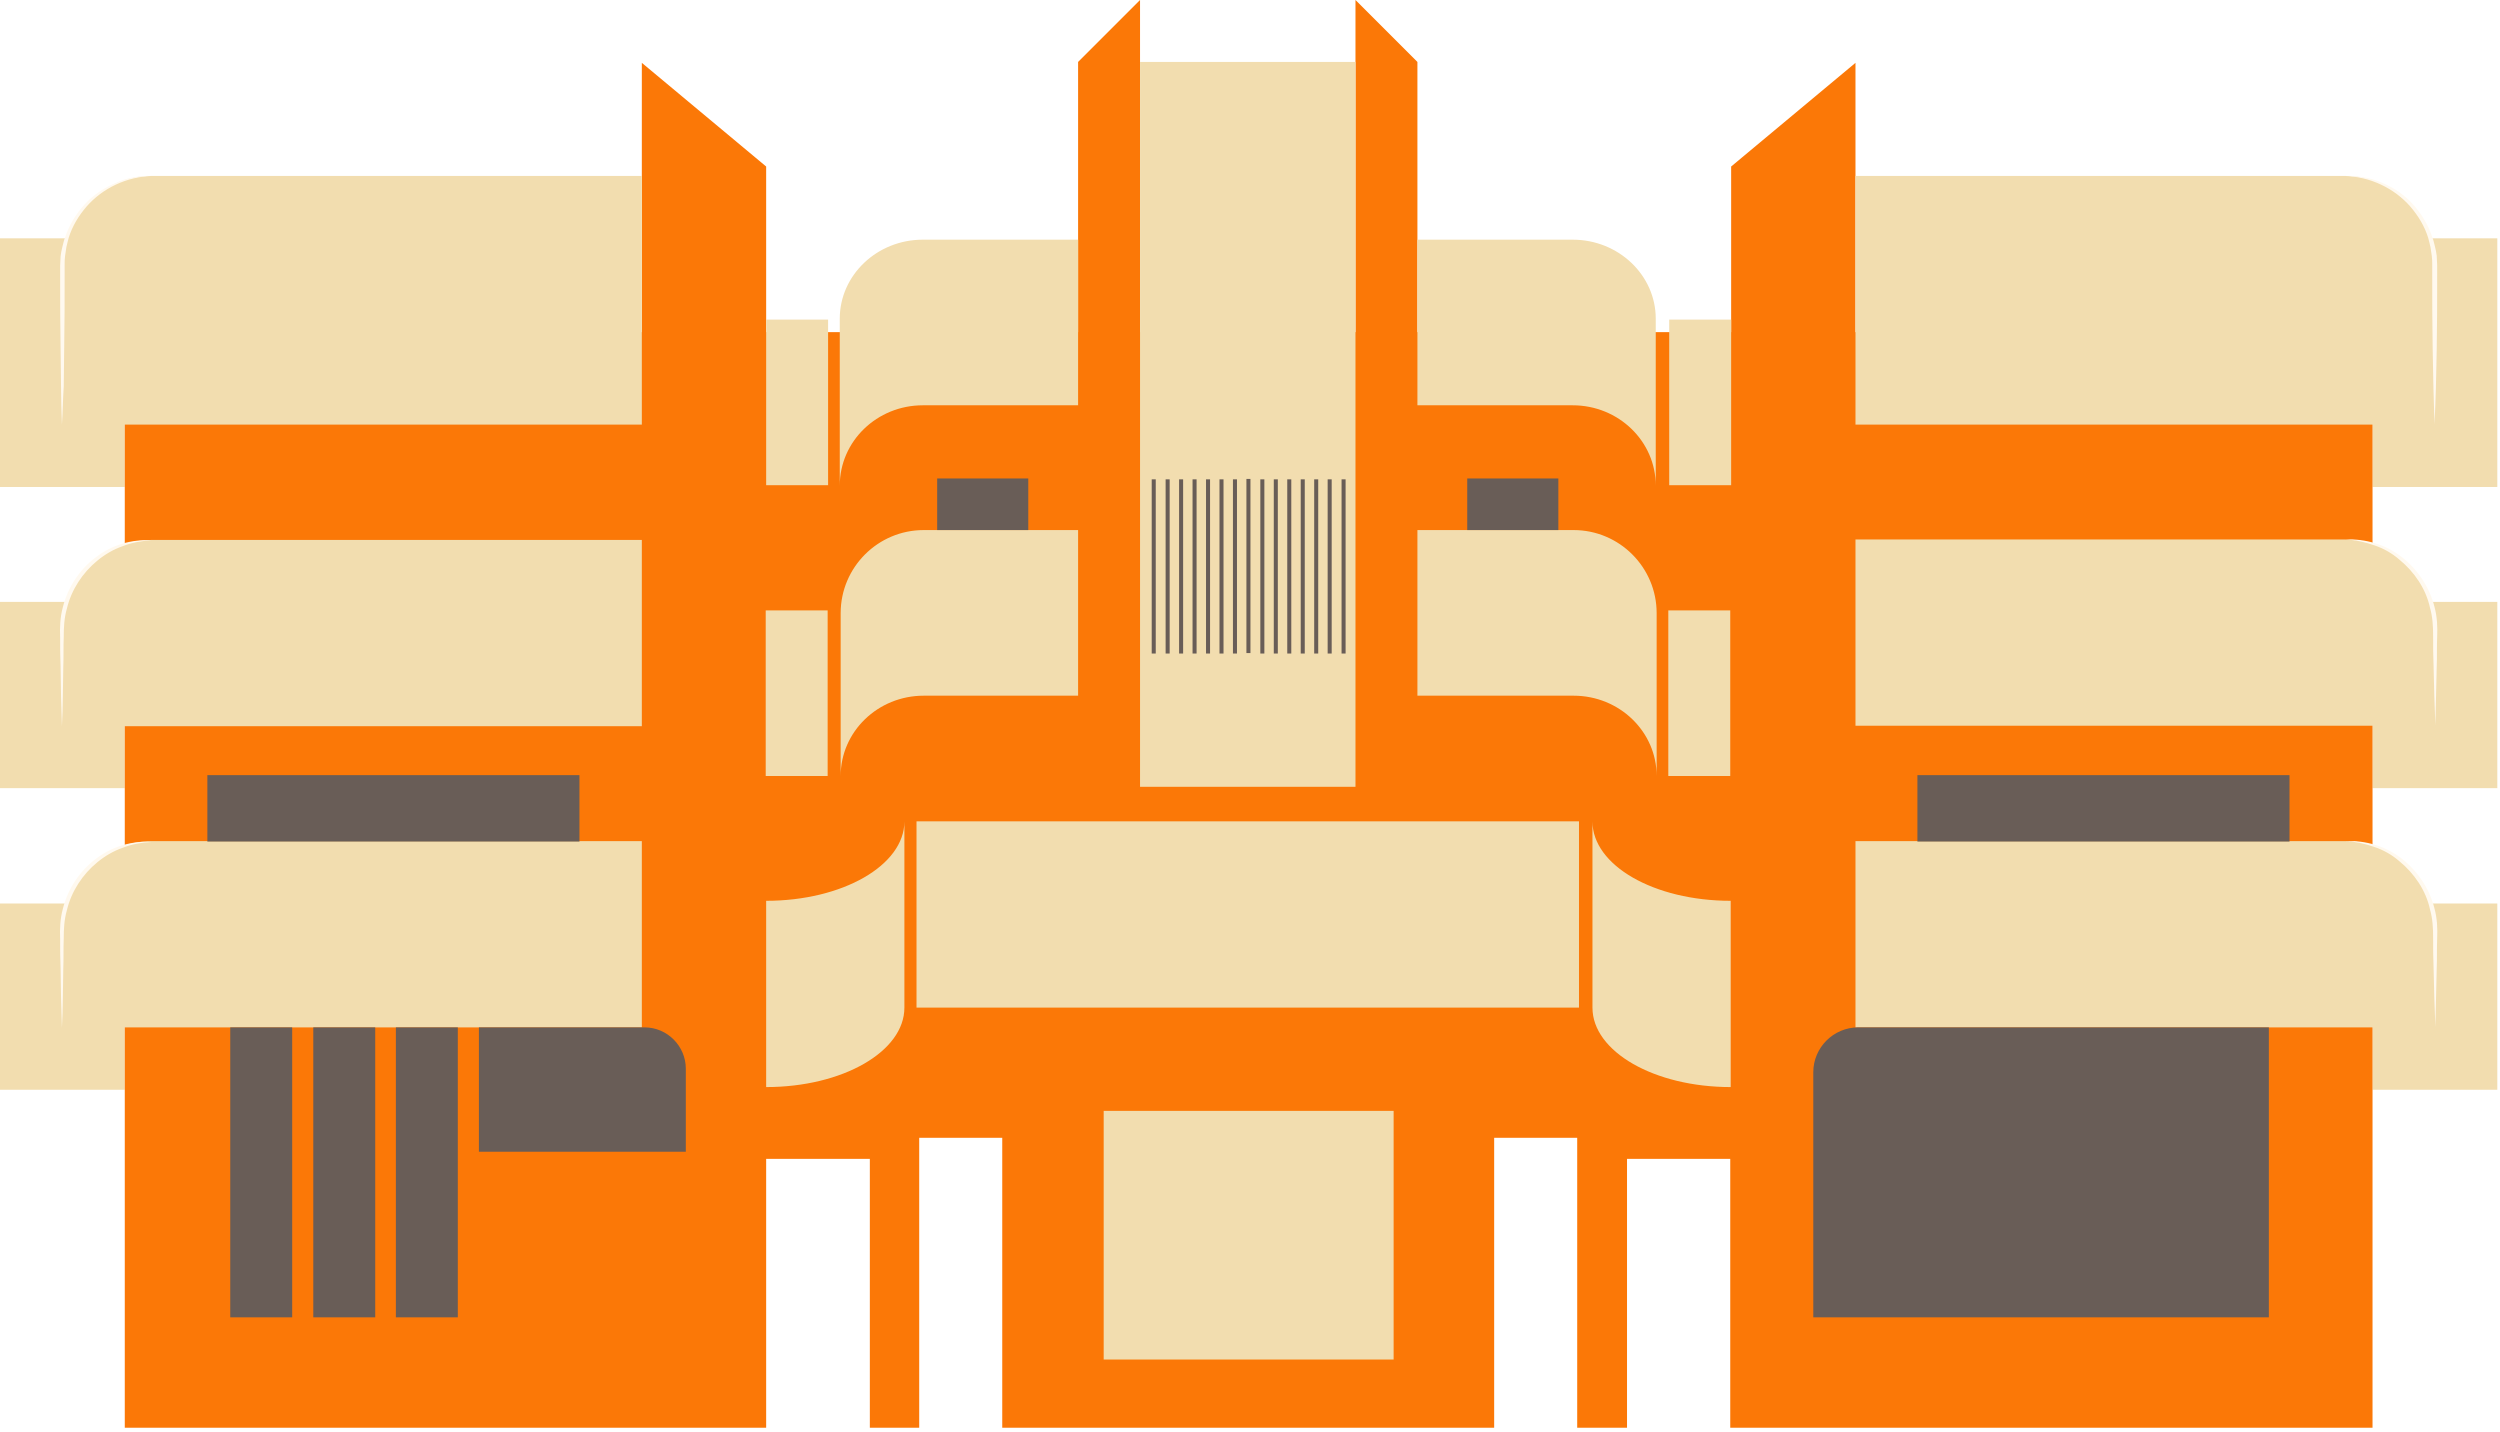
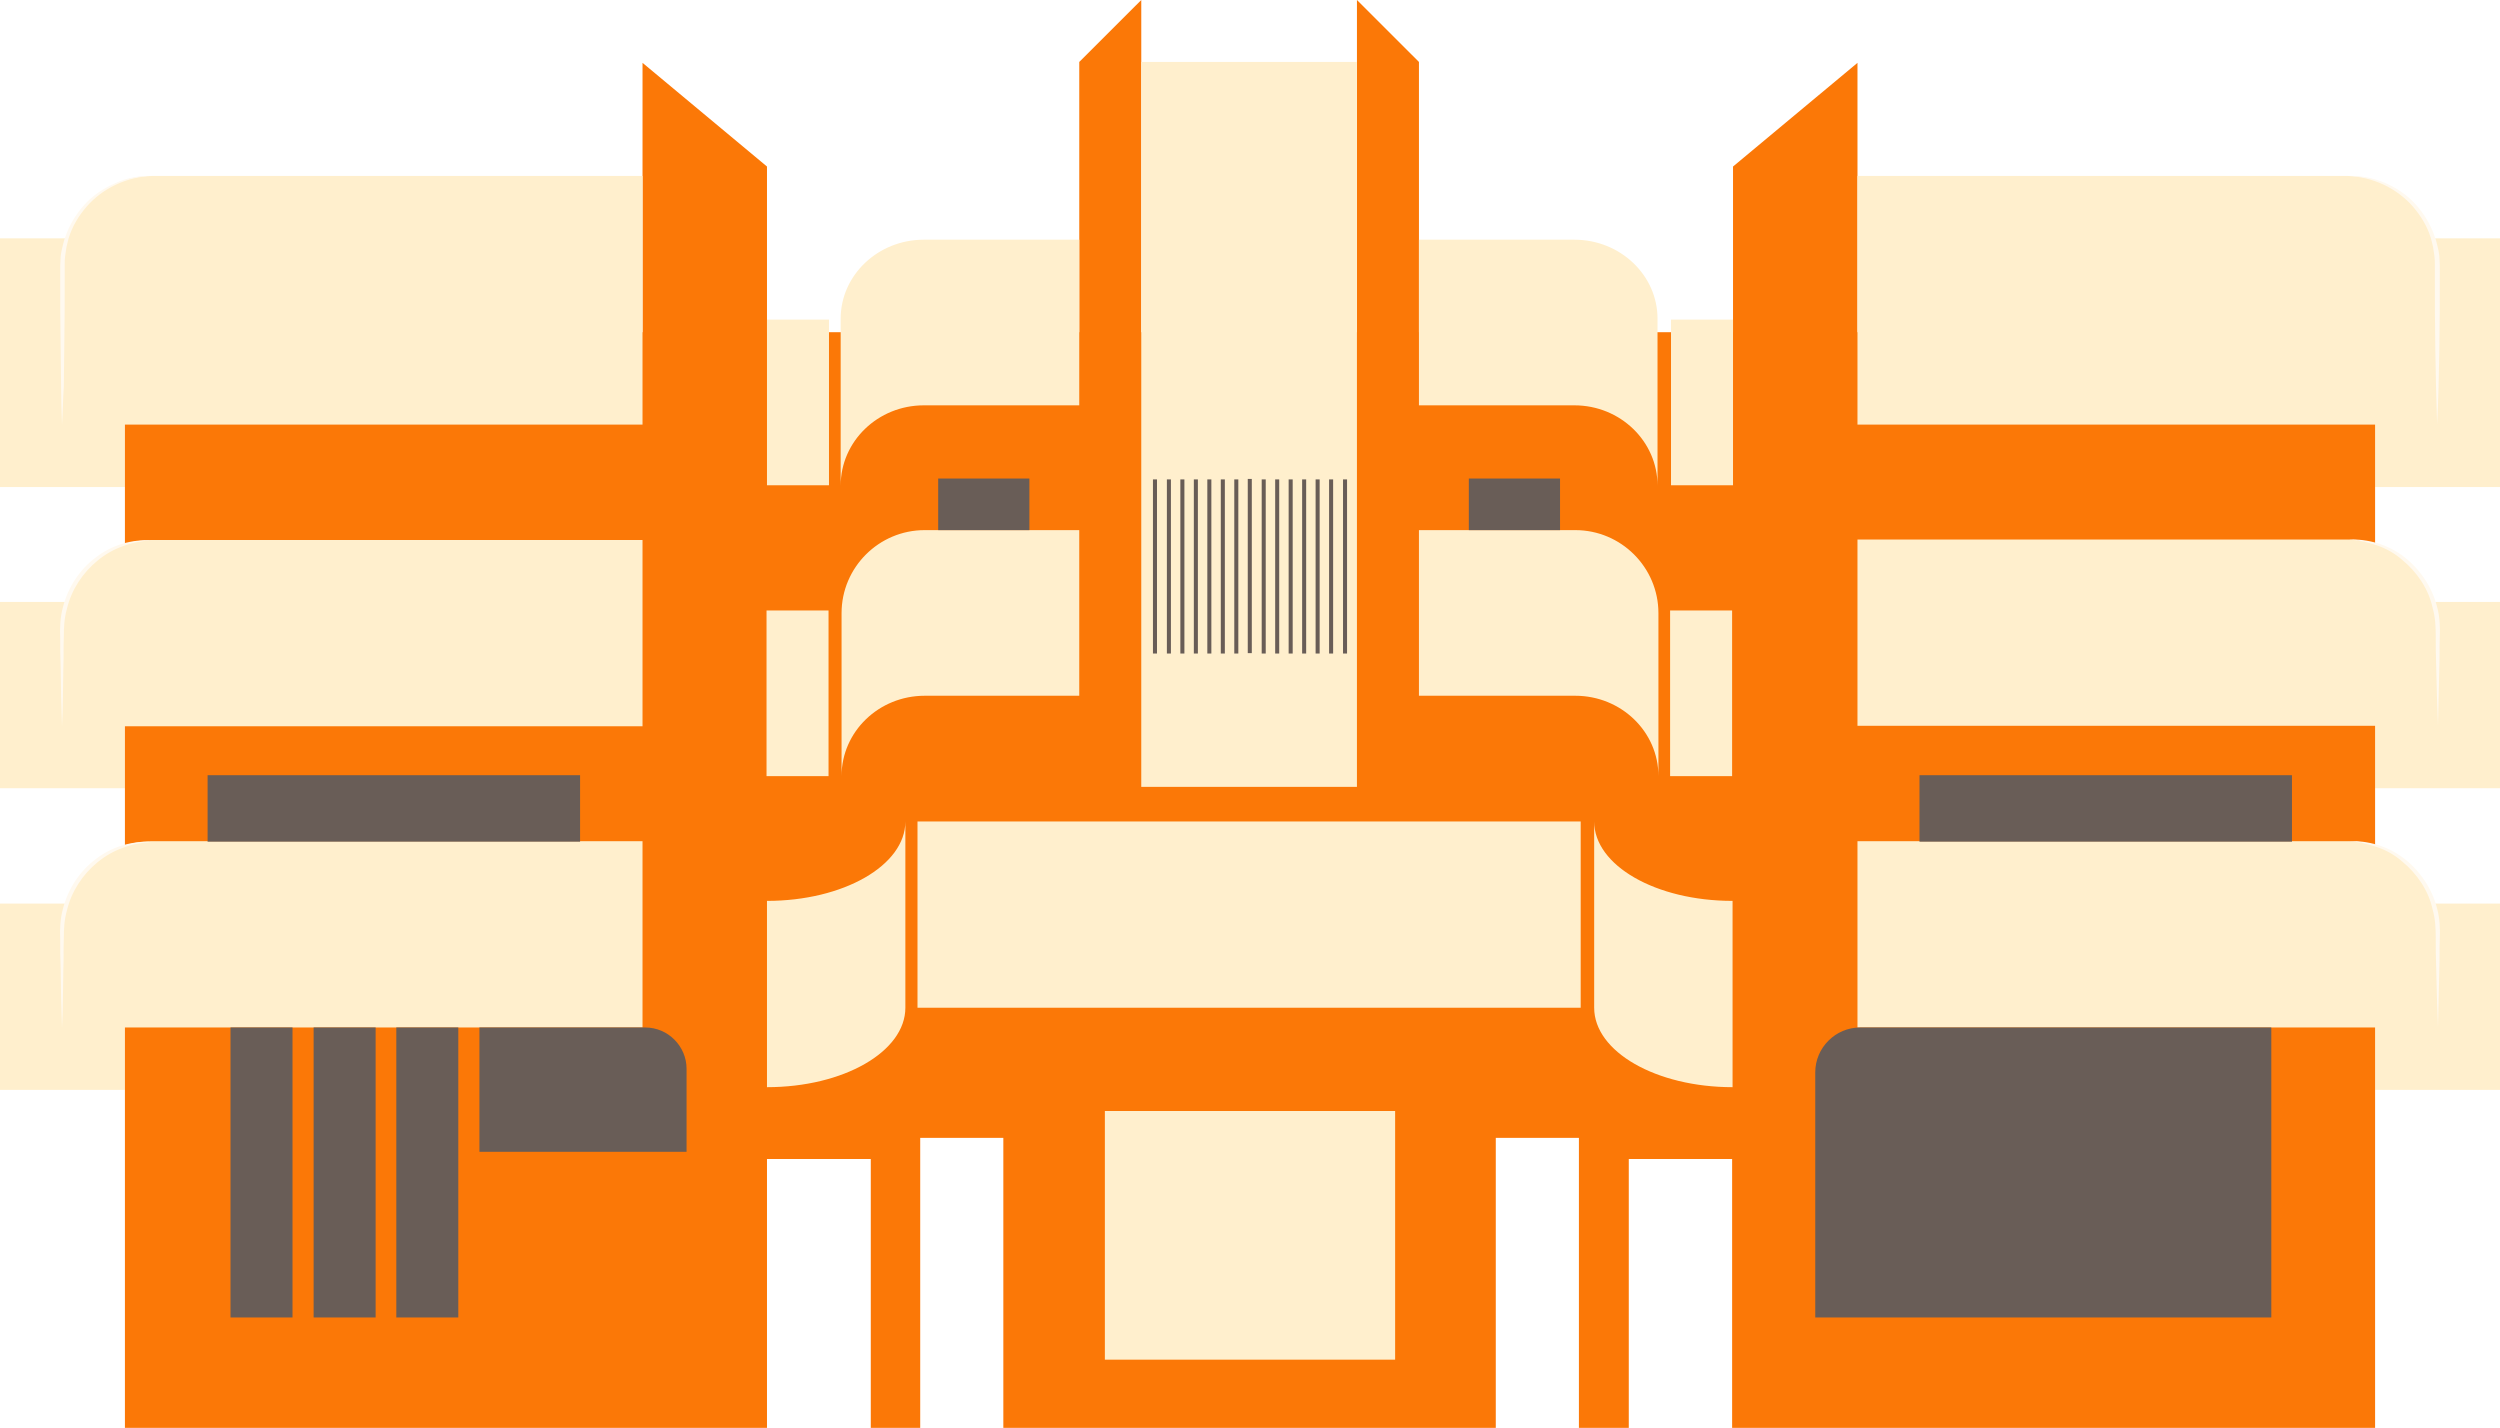
- <svg xmlns="http://www.w3.org/2000/svg" width="557" height="319" viewBox="0 0 557 319" fill="none">
-   <path d="M0 53.1H27.8V108.5H0V53.1ZM0 175.6H27.8V134.1H0V175.6ZM0 242.8H27.8V201.3H0V242.8ZM556.4 53.1H528.6V108.5H556.4V53.1ZM556.4 134.1H528.6V175.6H556.4V134.1ZM556.4 201.3H528.6V242.8H556.4V201.3Z" fill="#F2DDAF" />
-   <path d="M528.6 74V318.1H385.5V258.2H362.5V318.1H351.4V253.5H332.9V318.1H223.3V253.5H204.8V318.1H193.8V258.2H170.7V318.1H27.8V74H143V14L170.7 37.1V74H240.2V13.8L254 0V74H302V0L315.8 13.8V74H385.7V37.1L413.4 14V74H528.6Z" fill="#FB7807" />
-   <path d="M351.9 224.5H204.2V183H351.8V224.5H351.9ZM170.7 200.7V242.2C187.7 242.2 201.5 234.3 201.5 224.5V200.7V183C201.5 192.8 187.7 200.7 170.7 200.7ZM354.8 183V200.7V224.5C354.8 234.3 368.6 242.2 385.6 242.2V200.7C368.5 200.7 354.8 192.8 354.8 183ZM310.5 247.5H245.9V302.9H310.5V247.5ZM187.1 71V108.2C187.1 98.3 195.4 90.3 205.6 90.3H240.2V53.4H205.6C195.4 53.4 187.1 61.3 187.1 71ZM350.4 53.4H315.8V90.3H350.4C360.6 90.3 368.9 98.3 368.9 108.2V71C368.9 61.3 360.6 53.4 350.4 53.4ZM205.8 118.1C195.6 118.1 187.3 126.4 187.3 136.6V172.9C187.3 163 195.6 155 205.8 155H240.2V118.1H205.8ZM350.6 118.1H315.8V155H350.6C360.8 155 369.1 163 369.1 172.9V136.6C369.1 126.4 360.8 118.1 350.6 118.1ZM184.5 71.2H170.7V108.1H184.5V71.2ZM385.7 71.2H371.9V108.1H385.7V71.2ZM184.4 136H170.6V172.9H184.4V136ZM385.5 136H371.7V172.9H385.5V136ZM254 13.8V175.3H302V13.8H254ZM13.8 161.8H143V120.3H33.8C22.8 120.3 13.8 129.3 13.8 140.3V161.8ZM13.8 228.9H143V187.4H33.8C22.8 187.4 13.8 196.4 13.8 207.4V228.9ZM522.5 39.2H413.4V94.6H542.6V59.2C542.5 48.2 533.6 39.2 522.5 39.2ZM522.5 120.2H413.4V161.7H542.6V140.2C542.5 129.2 533.6 120.2 522.5 120.2ZM522.5 187.4H413.4V228.9H542.6V207.4C542.5 196.4 533.6 187.4 522.5 187.4ZM13.8 94.6H143V39.2H33.8C22.8 39.2 13.8 48.2 13.8 59.2V94.6Z" fill="#F2DDAF" />
-   <path d="M229.1 106.6V118.1H208.8V106.6H229.1ZM46.2 172.7V187.5H129.1V172.7H46.2ZM51.3 228.9V293.5H65.1V228.9H51.3ZM69.8 228.9V293.5H83.6V228.9H69.8ZM88.2 228.9V293.5H102V228.9H88.2ZM143.6 228.9H106.7V256.6H152.8V238.1C152.8 233.1 148.7 228.9 143.6 228.9ZM427.2 172.7V187.5H510.1V172.7H427.2ZM326.9 106.6V118.1H347.2V106.6H326.9ZM505.5 228.9H414C408.5 228.9 404 233.4 404 238.9V293.5H505.5V228.9ZM278.6 145.5H277.7V106.7H278.6V145.5ZM266.6 106.8H265.7V145.6H266.6V106.8ZM290.7 106.8H289.8V145.6H290.7V106.8ZM296.7 106.8H295.8V145.6H296.7V106.8ZM257.5 106.8H256.6V145.6H257.5V106.8ZM299.8 106.8H298.9V145.6H299.8V106.8ZM284.7 106.8H283.8V145.6H284.7V106.8ZM272.6 106.8H271.7V145.6H272.6V106.8ZM260.6 106.8H259.7V145.6H260.6V106.8ZM269.6 106.8H268.7V145.6H269.6V106.8ZM263.6 106.8H262.7V145.6H263.6V106.8ZM281.7 106.8H280.8V145.6H281.7V106.8ZM275.6 106.8H274.7V145.6H275.6V106.8ZM293.7 106.8H292.8V145.6H293.7V106.8ZM287.7 106.8H286.8V145.6H287.7V106.8Z" fill="#695D57" />
-   <path d="M33.8 39.2C28.2 39.4 22.9 41.9 19.3 46C17.5 48.1 16.1 50.4 15.3 53C15.1 53.6 15 54.3 14.8 55C14.7 55.7 14.6 56.3 14.5 57C14.4 57.7 14.4 58.4 14.4 59V61.1C14.4 66.7 14.4 72.2 14.3 77.8L14.2 86.1C14 89 14 91.8 13.8 94.6C13.7 91.8 13.6 89 13.6 86.3L13.5 78C13.4 72.4 13.4 66.9 13.4 61.3V59.2C13.4 58.5 13.5 57.8 13.5 57.1C13.6 56.4 13.7 55.7 13.9 55C14.1 54.3 14.2 53.6 14.5 52.9C15.4 50.2 16.9 47.7 18.8 45.6C20.7 43.5 23.1 41.9 25.7 40.8C28.2 39.6 31.1 39.1 33.8 39.2ZM21.3 124.2C17.7 126.9 15.1 130.9 14 135.3C13.4 137.5 13.3 139.8 13.4 142C13.4 144.2 13.4 146.4 13.5 148.6L13.6 155.2C13.7 157.4 13.7 159.6 13.8 161.8C13.9 159.6 14 157.4 14 155.2L14.1 148.6C14.2 146.4 14.1 144.2 14.2 142C14.2 139.8 14.3 137.7 14.9 135.6C15.9 131.4 18.4 127.6 21.7 124.9C23.4 123.5 25.3 122.4 27.3 121.7C29.3 120.9 31.5 120.5 33.7 120.4C29.4 120.1 24.9 121.4 21.3 124.2ZM542.9 77.9C543 72.3 543 66.8 543 61.2V59.1C543 58.4 542.9 57.7 542.9 57C542.8 56.3 542.7 55.6 542.5 54.9C542.3 54.2 542.2 53.5 541.9 52.8C541 50.1 539.5 47.6 537.6 45.5C535.7 43.4 533.3 41.8 530.7 40.7C528.1 39.6 525.3 39.1 522.5 39.2C528.1 39.4 533.4 41.9 537 46C538.8 48.1 540.2 50.4 541 53C541.2 53.6 541.3 54.3 541.5 55C541.6 55.7 541.7 56.3 541.8 57C541.9 57.7 541.9 58.4 541.9 59V61.1C541.9 66.7 541.9 72.2 542 77.8C542.1 83.4 542.2 88.9 542.4 94.5C542.7 89 542.8 83.4 542.9 77.9ZM542.9 148.5C543 146.3 542.9 144.1 543 141.9C543.1 139.7 543 137.4 542.4 135.2C541.3 130.8 538.6 126.8 535.1 124.1C531.5 121.3 527 120 522.6 120.2C524.8 120.3 527 120.8 529 121.5C531.1 122.2 533 123.3 534.6 124.7C537.9 127.4 540.5 131.2 541.4 135.4C542 137.5 542.1 139.6 542.1 141.8C542.1 144 542.1 146.2 542.2 148.4C542.3 152.8 542.4 157.2 542.6 161.6C542.7 157.3 542.8 152.9 542.9 148.5ZM542.9 215.7C543 213.5 542.9 211.3 543 209.1C543.1 206.9 543 204.6 542.4 202.4C541.3 198 538.6 194 535.1 191.3C531.5 188.5 527 187.2 522.6 187.4C524.8 187.5 527 188 529 188.7C531.1 189.4 533 190.5 534.6 191.9C537.9 194.6 540.5 198.4 541.4 202.6C542 204.7 542.1 206.8 542.1 209C542.1 211.2 542.1 213.4 542.2 215.6C542.3 220 542.4 224.4 542.6 228.8C542.7 224.5 542.8 220.1 542.9 215.7ZM21.3 191.4C17.7 194.1 15.1 198.1 14 202.5C13.4 204.7 13.3 207 13.4 209.2C13.4 211.4 13.4 213.6 13.5 215.8L13.6 222.4C13.7 224.6 13.7 226.8 13.8 229C13.9 226.8 14 224.6 14 222.4L14.1 215.8C14.2 213.6 14.1 211.4 14.2 209.2C14.2 207 14.3 204.9 14.9 202.8C15.9 198.6 18.4 194.8 21.7 192.1C23.4 190.7 25.3 189.6 27.3 188.9C29.3 188.1 31.5 187.7 33.7 187.6C29.4 187.3 24.9 188.6 21.3 191.4Z" fill="#FFF9EF" />
+ <svg xmlns="http://www.w3.org/2000/svg" width="513" height="293" viewBox="0 0 513 293" fill="none">
+   <path d="M0 48.91H25.632V99.939H0V48.91ZM0 161.744H25.632V123.519H0V161.744ZM0 223.642H25.632V185.416H0V223.642ZM513 48.91H487.368V99.939H513V48.91ZM513 123.519H487.368V161.744H513V123.519ZM513 185.416H487.368V223.642H513V185.416Z" fill="#FFEFCD" />
+   <path d="M487.37 68.161V293H355.432V237.826H334.226V293H323.992V233.497H306.935V293H205.884V233.497H188.827V293H178.685V237.826H157.386V293H25.633V68.161H131.847V12.895L157.386 34.173V68.161H221.465V12.711L234.189 0V68.161H278.445V0L291.168 12.711V68.161H355.616V34.173L381.155 12.895V68.161H487.37Z" fill="#FB7807" />
+   <path d="M324.45 206.785H188.271V168.56H324.358V206.785H324.45ZM157.384 184.863V223.089C173.058 223.089 185.782 215.812 185.782 206.785V184.863V168.56C185.782 177.587 173.058 184.863 157.384 184.863ZM327.124 168.56V184.863V206.785C327.124 215.812 339.848 223.089 355.522 223.089V184.863C339.756 184.863 327.124 177.587 327.124 168.56ZM286.28 227.971H226.719V278.999H286.28V227.971ZM172.505 65.397V99.662C172.505 90.543 180.158 83.175 189.562 83.175H221.463V49.186H189.562C180.158 49.186 172.505 56.463 172.505 65.397ZM323.067 49.186H291.166V83.175H323.067C332.472 83.175 340.124 90.543 340.124 99.662V65.397C340.124 56.463 332.472 49.186 323.067 49.186ZM189.746 108.781C180.342 108.781 172.689 116.426 172.689 125.821V159.257C172.689 150.138 180.342 142.769 189.746 142.769H221.463V108.781H189.746ZM323.252 108.781H291.166V142.769H323.252C332.656 142.769 340.309 150.138 340.309 159.257V125.821C340.309 116.426 332.656 108.781 323.252 108.781ZM170.108 65.582H157.384V99.57H170.108V65.582ZM355.614 65.582H342.89V99.57H355.614V65.582ZM170.016 125.269H157.292V159.257H170.016V125.269ZM355.43 125.269H342.706V159.257H355.43V125.269ZM234.187 12.711V161.468H278.443V12.711H234.187ZM12.723 149.033H131.845V110.807H31.163C21.021 110.807 12.723 119.097 12.723 129.229V149.033ZM12.723 210.838H131.845V172.613H31.163C21.021 172.613 12.723 180.903 12.723 191.035V210.838ZM481.743 36.107H381.153V87.135H500.275V54.529C500.183 44.397 491.977 36.107 481.743 36.107ZM481.743 110.715H381.153V148.941H500.275V129.137C500.183 119.005 491.977 110.715 481.743 110.715ZM481.743 172.613H381.153V210.838H500.275V191.035C500.183 180.903 491.977 172.613 481.743 172.613ZM12.723 87.135H131.845V36.107H31.163C21.021 36.107 12.723 44.397 12.723 54.529V87.135Z" fill="#FFEFCD" />
+   <path d="M211.231 98.189V108.782H192.515V98.189H211.231ZM42.598 159.074V172.706H119.031V159.074H42.598ZM47.3 210.839V270.342H60.023V210.839H47.3ZM64.357 210.839V270.342H77.08V210.839H64.357ZM81.322 210.839V270.342H94.045V210.839H81.322ZM132.4 210.839H98.379V236.354H140.883V219.313C140.883 214.708 137.103 210.839 132.4 210.839ZM393.879 159.074V172.706H470.313V159.074H393.879ZM301.403 98.189V108.782H320.119V98.189H301.403ZM466.072 210.839H381.709C376.638 210.839 372.489 214.984 372.489 220.05V270.342H466.072V210.839ZM256.87 134.02H256.04V98.282H256.87V134.02ZM245.806 98.374H244.976V134.112H245.806V98.374ZM268.026 98.374H267.197V134.112H268.026V98.374ZM273.558 98.374H272.728V134.112H273.558V98.374ZM237.416 98.374H236.586V134.112H237.416V98.374ZM276.416 98.374H275.587V134.112H276.416V98.374ZM262.494 98.374H261.665V134.112H262.494V98.374ZM251.338 98.374H250.508V134.112H251.338V98.374ZM240.274 98.374H239.444V134.112H240.274V98.374ZM248.572 98.374H247.742V134.112H248.572V98.374ZM243.04 98.374H242.21V134.112H243.04V98.374ZM259.728 98.374H258.899V134.112H259.728V98.374ZM254.104 98.374H253.274V134.112H254.104V98.374ZM270.792 98.374H269.962V134.112H270.792V98.374ZM265.26 98.374H264.43V134.112H265.26V98.374Z" fill="#695D57" />
+   <path d="M31.164 36.107C26.001 36.291 21.114 38.594 17.795 42.371C16.136 44.305 14.845 46.423 14.107 48.818C13.923 49.371 13.831 50.016 13.646 50.66C13.554 51.305 13.462 51.858 13.37 52.503C13.277 53.148 13.277 53.792 13.277 54.345V56.279C13.277 61.437 13.277 66.503 13.185 71.661L13.093 79.306C12.909 81.978 12.909 84.557 12.724 87.136C12.632 84.557 12.54 81.978 12.54 79.491L12.448 71.846C12.355 66.688 12.355 61.621 12.355 56.463V54.529C12.355 53.884 12.448 53.24 12.448 52.595C12.54 51.95 12.632 51.305 12.816 50.66C13.001 50.016 13.093 49.371 13.37 48.726C14.199 46.239 15.582 43.937 17.334 42.002C19.086 40.068 21.299 38.594 23.696 37.581C26.001 36.476 28.675 36.015 31.164 36.107ZM19.639 114.4C16.32 116.887 13.923 120.572 12.909 124.624C12.355 126.651 12.263 128.769 12.355 130.796C12.355 132.822 12.355 134.848 12.448 136.875L12.54 142.954C12.632 144.981 12.632 147.007 12.724 149.033C12.816 147.007 12.909 144.981 12.909 142.954L13.001 136.875C13.093 134.848 13.001 132.822 13.093 130.796C13.093 128.769 13.185 126.835 13.738 124.901C14.66 121.032 16.965 117.532 20.008 115.045C21.575 113.755 23.327 112.742 25.171 112.097C27.015 111.361 29.044 110.992 31.072 110.9C27.107 110.624 22.958 111.821 19.639 114.4ZM500.554 71.754C500.646 66.595 500.646 61.529 500.646 56.371V54.437C500.646 53.792 500.554 53.148 500.554 52.503C500.461 51.858 500.369 51.213 500.185 50.568C500 49.924 499.908 49.279 499.632 48.634C498.802 46.147 497.419 43.844 495.667 41.91C493.915 39.976 491.702 38.502 489.305 37.489C486.908 36.476 484.326 36.015 481.745 36.107C486.908 36.291 491.795 38.594 495.114 42.371C496.773 44.305 498.064 46.423 498.802 48.818C498.986 49.371 499.078 50.016 499.263 50.66C499.355 51.305 499.447 51.858 499.539 52.503C499.632 53.148 499.632 53.792 499.632 54.345V56.279C499.632 61.437 499.632 66.503 499.724 71.661C499.816 76.82 499.908 81.886 500.093 87.044C500.369 81.978 500.461 76.82 500.554 71.754ZM500.554 136.783C500.646 134.756 500.554 132.73 500.646 130.704C500.738 128.677 500.646 126.559 500.093 124.532C499.078 120.479 496.589 116.795 493.362 114.308C490.043 111.729 485.894 110.532 481.837 110.716C483.865 110.808 485.894 111.268 487.738 111.913C489.674 112.558 491.426 113.571 492.901 114.861C495.944 117.348 498.341 120.848 499.171 124.716C499.724 126.651 499.816 128.585 499.816 130.611C499.816 132.638 499.816 134.664 499.908 136.691C500 140.743 500.093 144.796 500.277 148.849C500.369 144.888 500.461 140.836 500.554 136.783ZM500.554 198.68C500.646 196.654 500.554 194.627 500.646 192.601C500.738 190.575 500.646 188.456 500.093 186.43C499.078 182.377 496.589 178.693 493.362 176.206C490.043 173.627 485.894 172.429 481.837 172.613C483.865 172.705 485.894 173.166 487.738 173.811C489.674 174.456 491.426 175.469 492.901 176.758C495.944 179.245 498.341 182.745 499.171 186.614C499.724 188.548 499.816 190.483 499.816 192.509C499.816 194.535 499.816 196.562 499.908 198.588C500 202.641 500.093 206.694 500.277 210.747C500.369 206.786 500.461 202.733 500.554 198.68ZM19.639 176.298C16.32 178.785 13.923 182.469 12.909 186.522C12.355 188.548 12.263 190.667 12.355 192.693C12.355 194.72 12.355 196.746 12.448 198.772L12.54 204.852C12.632 206.878 12.632 208.904 12.724 210.931C12.816 208.904 12.909 206.878 12.909 204.852L13.001 198.772C13.093 196.746 13.001 194.72 13.093 192.693C13.093 190.667 13.185 188.732 13.738 186.798C14.66 182.93 16.965 179.429 20.008 176.942C21.575 175.653 23.327 174.64 25.171 173.995C27.015 173.258 29.044 172.89 31.072 172.798C27.107 172.521 22.958 173.719 19.639 176.298Z" fill="#FFF9EF" />
</svg>
